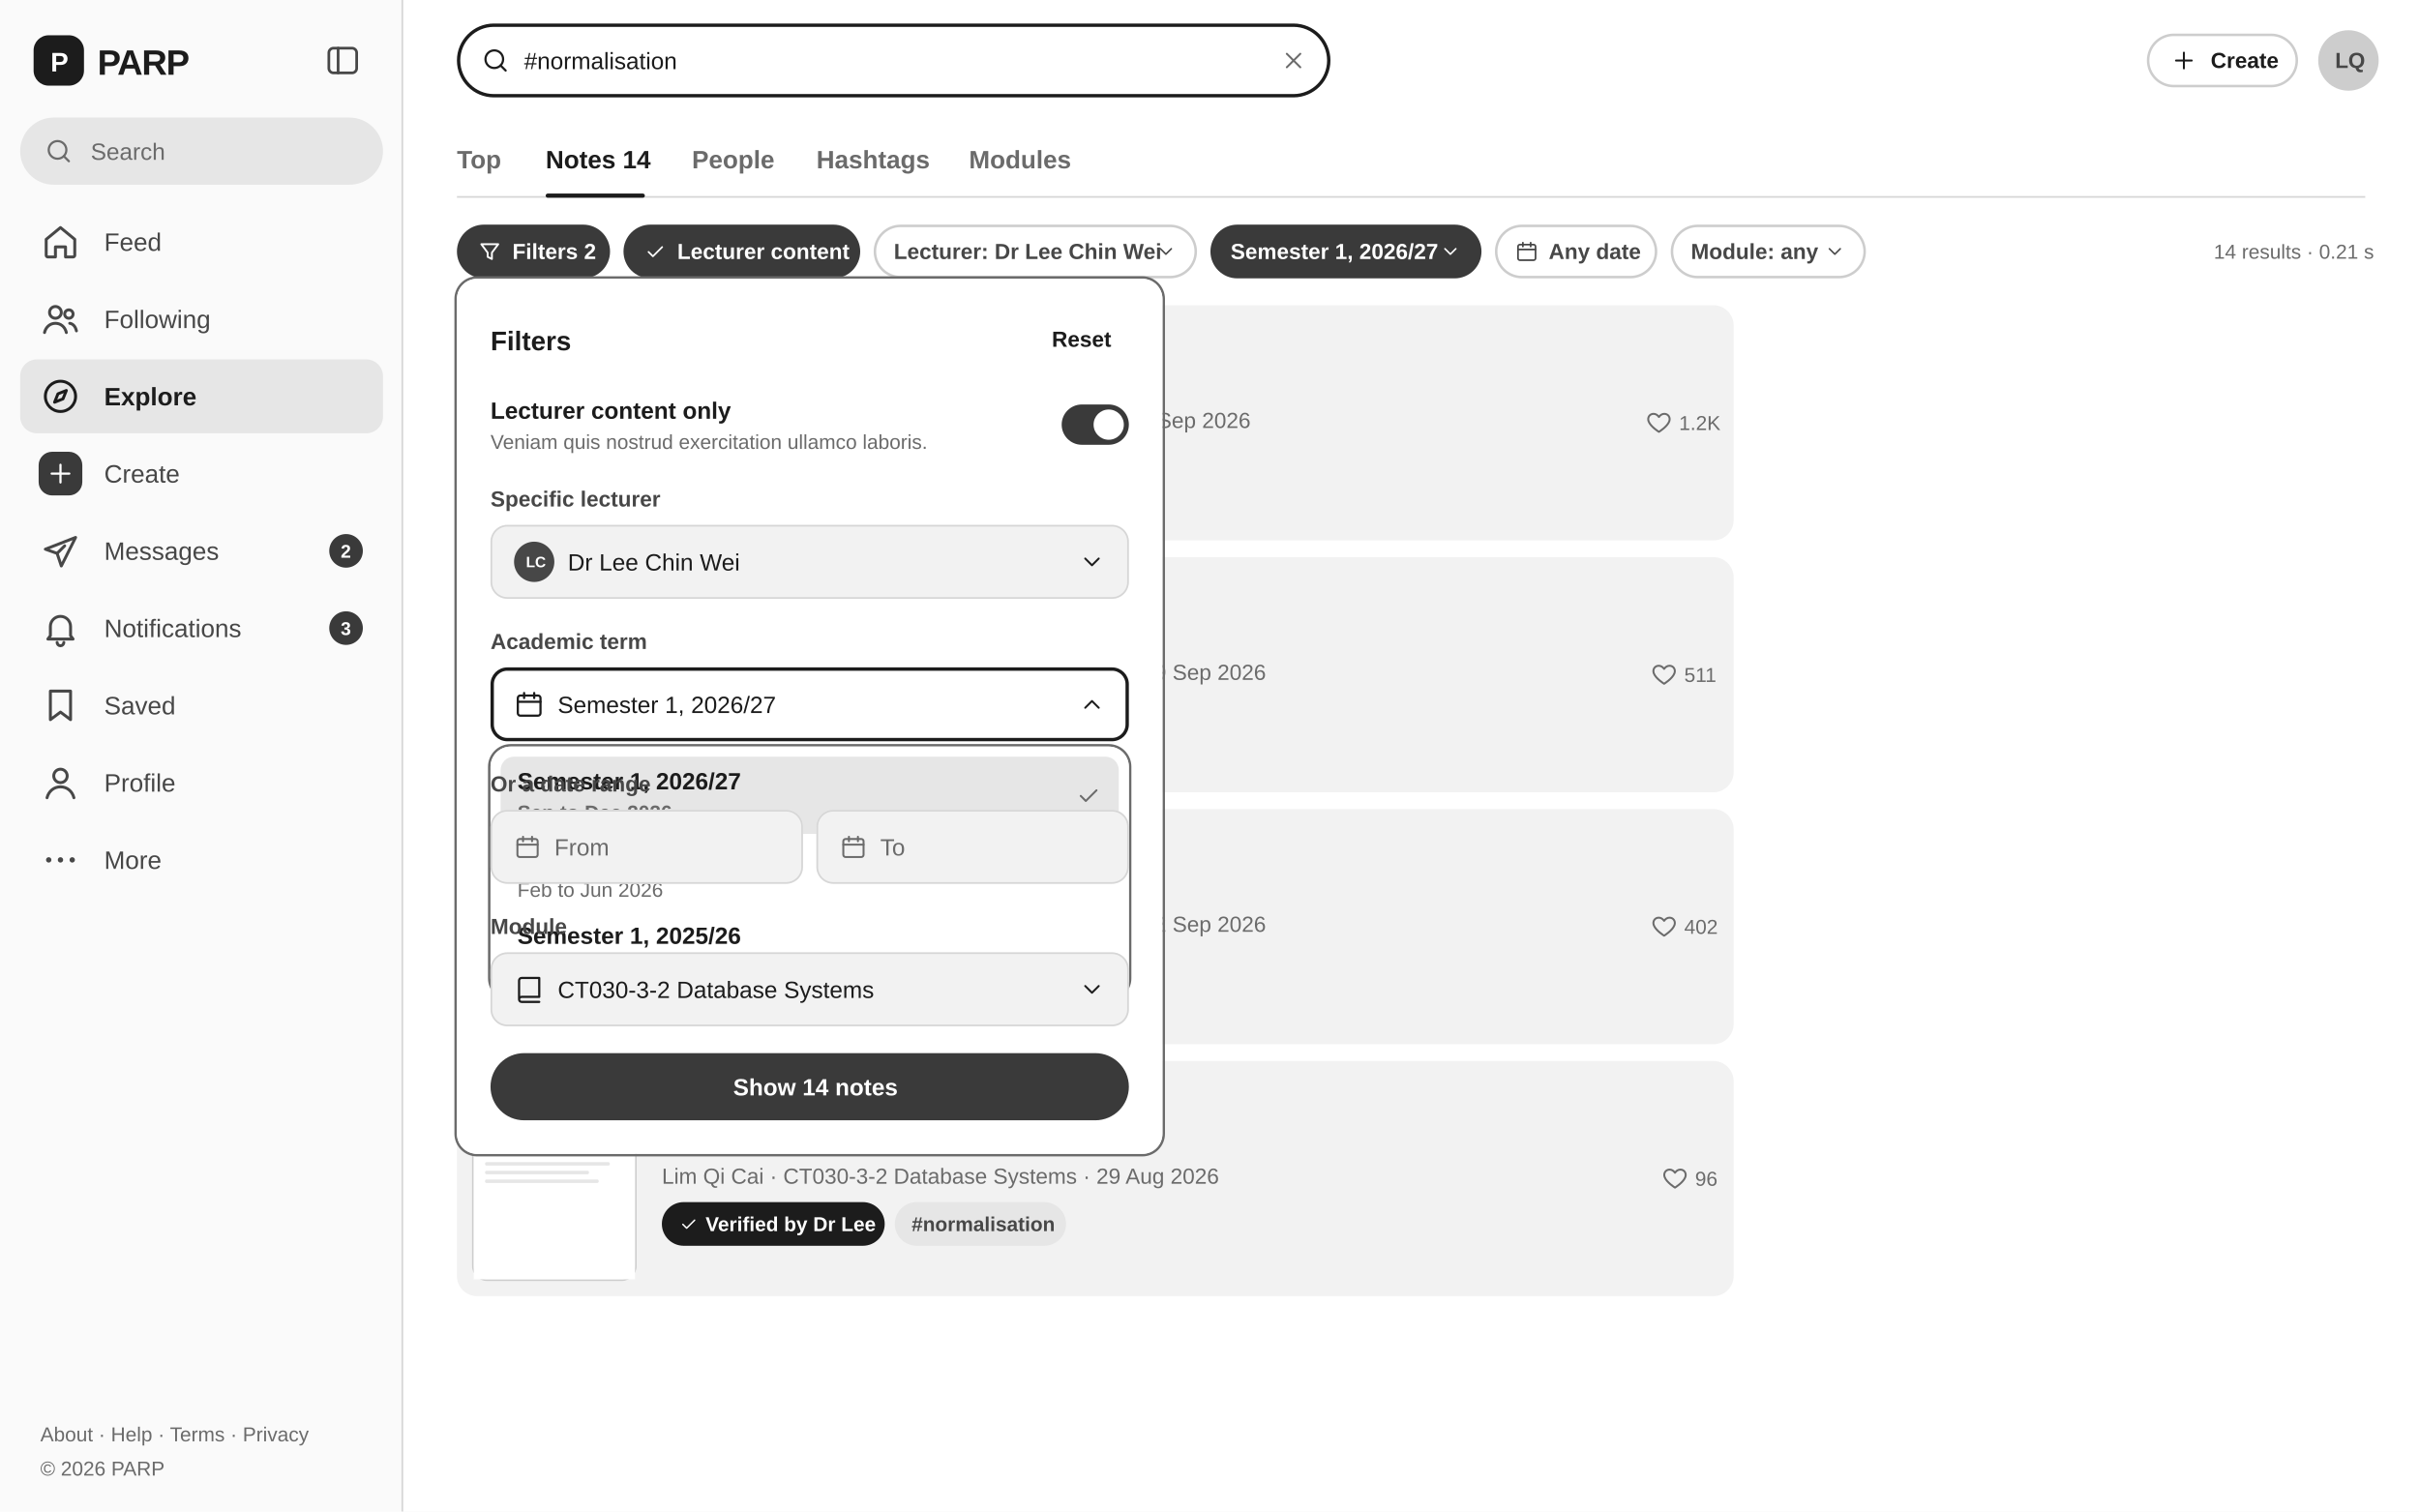
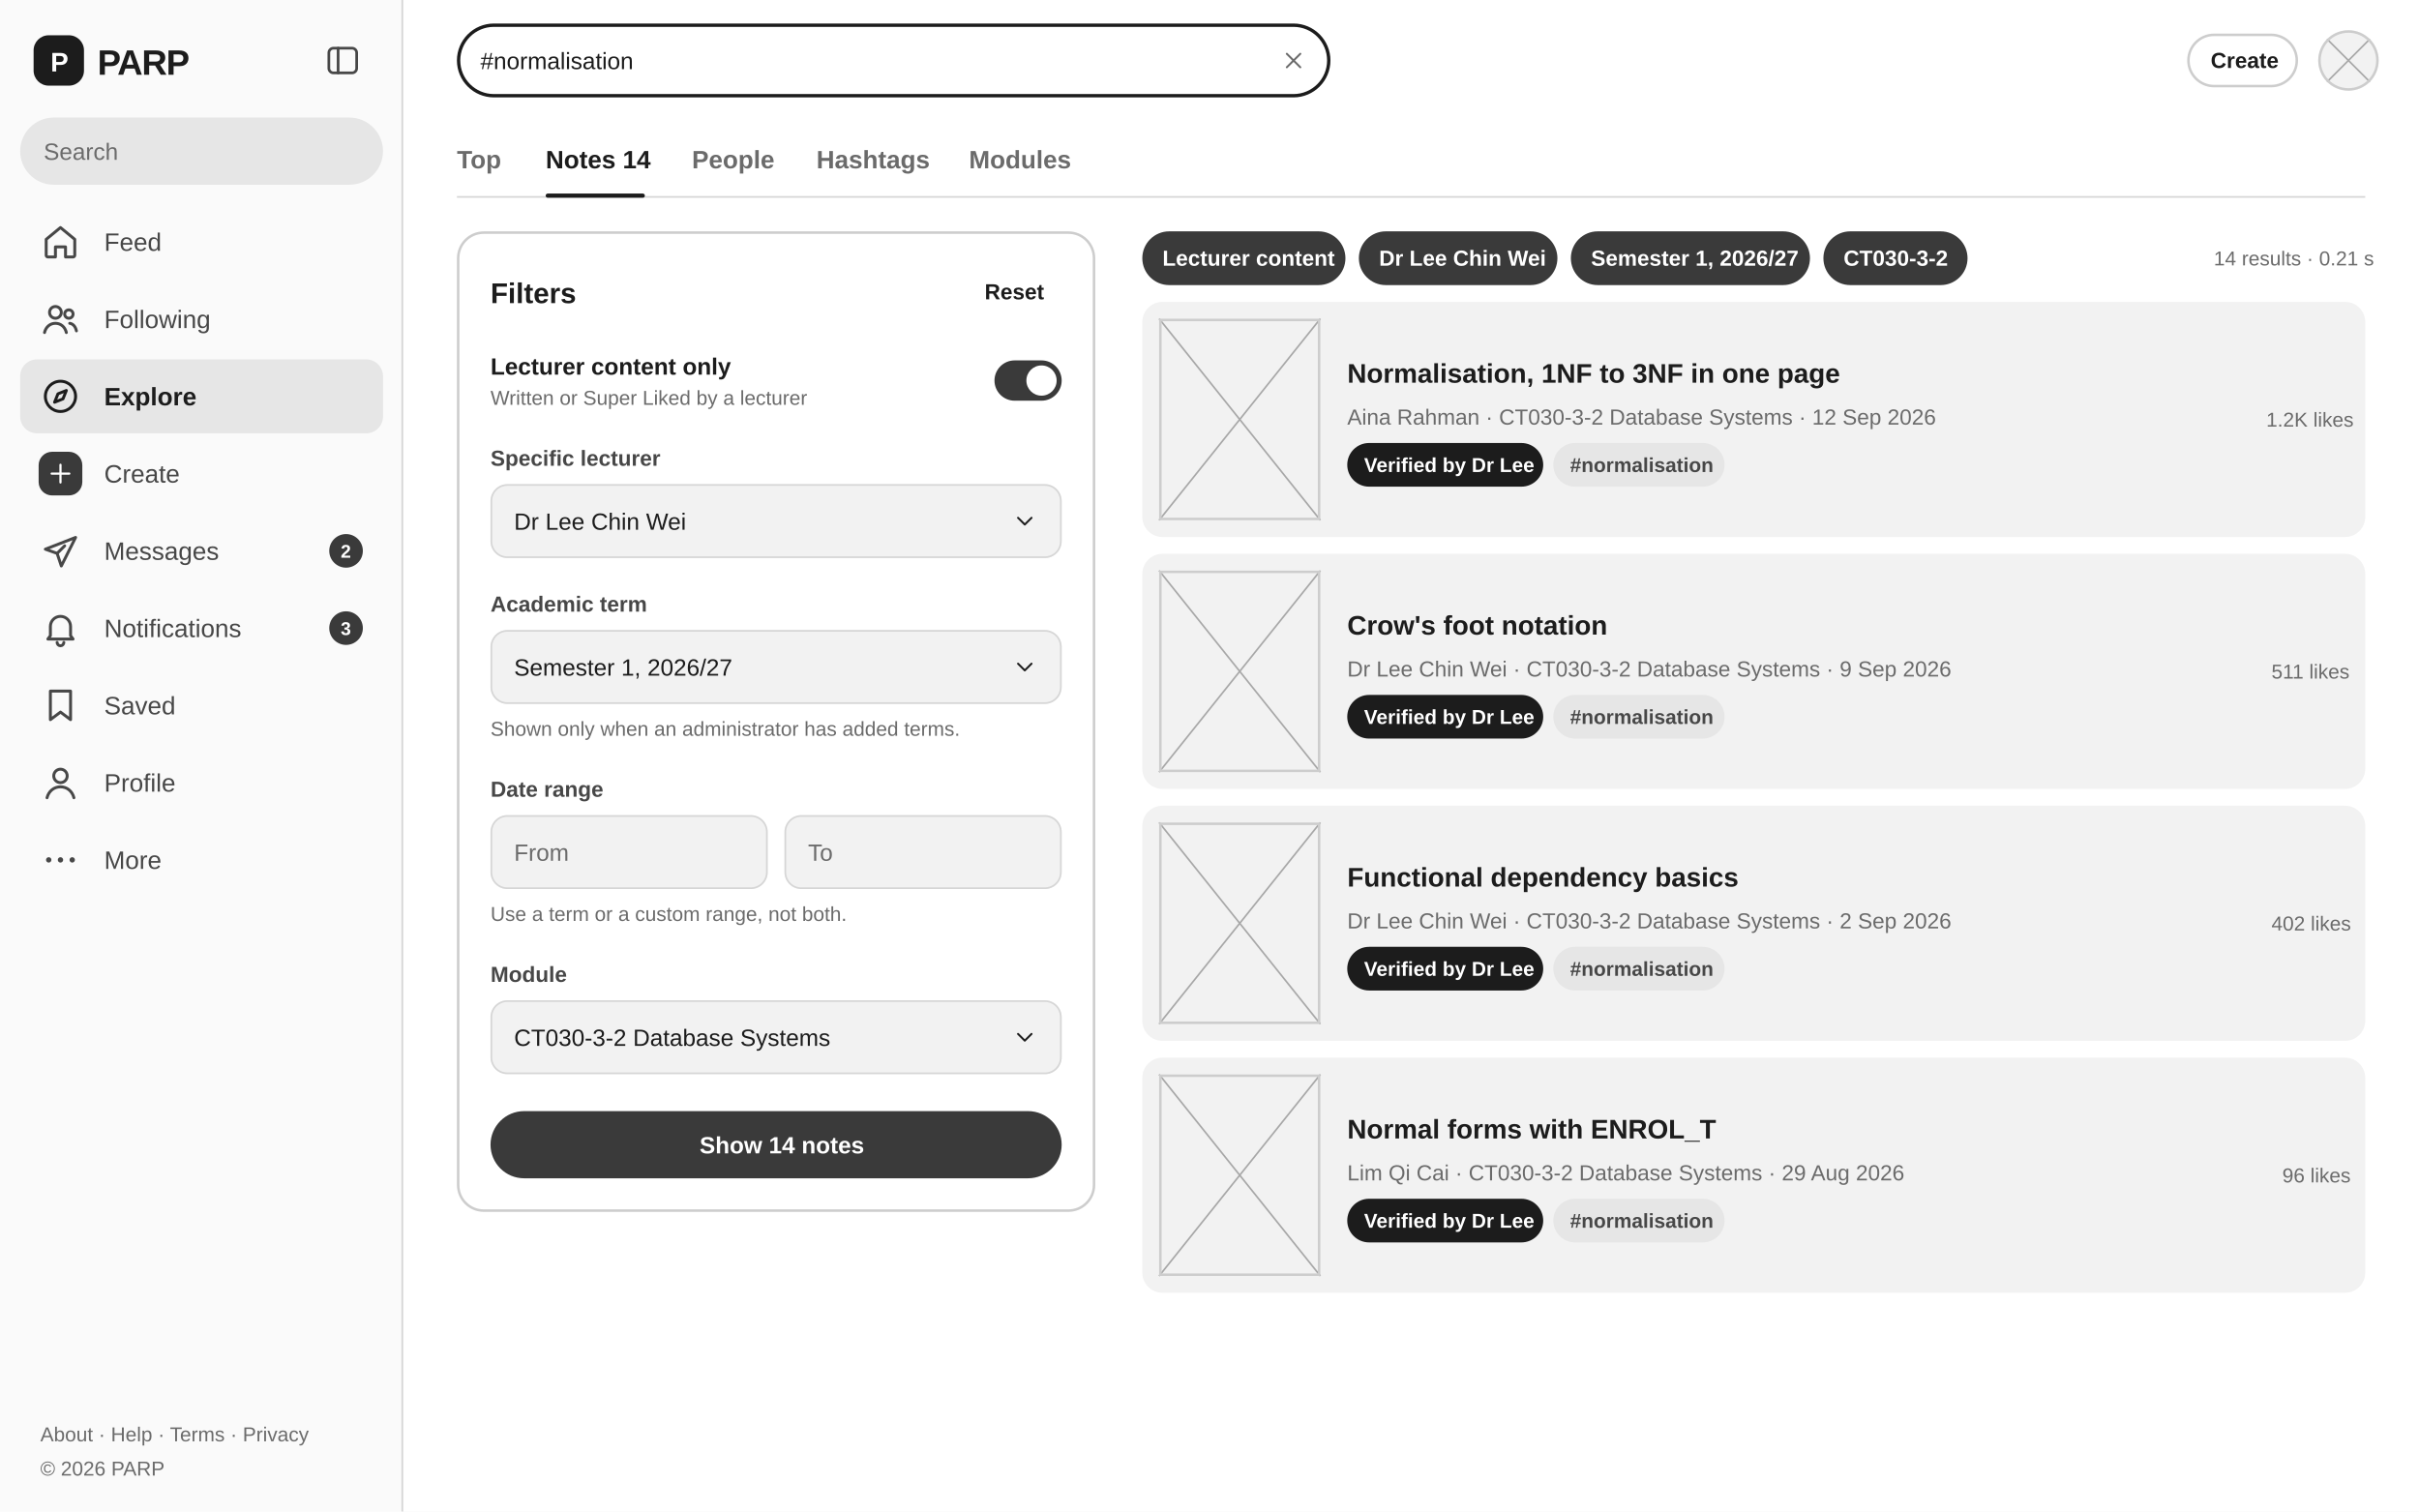
<svg xmlns="http://www.w3.org/2000/svg" width="1440" height="900" viewBox="0 0 1440 900" font-family="Segoe UI, Arial, sans-serif">
  <defs />
  <rect width="1440" height="900" fill="#ffffff" />
  <rect x="0" y="0" width="1440" height="900" fill="#ffffff" />
  <rect x="272" y="116.75" width="1136" height="1" fill="#d6d6d6" />
  <text x="272" y="100.23" font-size="15" font-weight="600" fill="#6b6b6b">Top</text>
  <text x="324.83" y="100.23" font-size="15" font-weight="600" fill="#1c1c1c">Notes 14</text>
  <rect x="324.83" y="115.25" width="59.05" height="2.5" rx="1.25" fill="#1c1c1c" />
  <text x="411.88" y="100.23" font-size="15" font-weight="600" fill="#6b6b6b">People</text>
  <text x="486" y="100.23" font-size="15" font-weight="600" fill="#6b6b6b">Hashtags</text>
  <text x="576.81" y="100.23" font-size="15" font-weight="600" fill="#6b6b6b">Modules</text>
-   <rect x="272" y="133.75" width="91.16" height="32" rx="16" fill="#3a3a3a" />
-   <g transform="translate(284 142.25) scale(0.63)" fill="none" stroke="#ffffff" stroke-width="1.75" stroke-linecap="round" stroke-linejoin="round">
-     <path d="M4 5h16l-6 8v6l-4-2v-4z" />
-   </g>
-   <text x="305" y="154.22" font-size="13" font-weight="600" fill="#ffffff">Filters 2</text>
-   <rect x="371.16" y="133.75" width="140.92" height="32" rx="16" fill="#3a3a3a" />
-   <g transform="translate(383.16 142.75) scale(0.58)" fill="none" stroke="#ffffff" stroke-width="1.75" stroke-linecap="round" stroke-linejoin="round">
-     <path d="m5 12.5 4.5 4.5L19 7.5" />
-   </g>
-   <text x="403.16" y="154.22" font-size="13" font-weight="600" fill="#ffffff">Lecturer content</text>
-   <rect x="520.08" y="133.75" width="192.48" height="32" rx="16" fill="#ffffff" />
-   <rect x="520.83" y="134.5" width="190.98" height="30.5" rx="15.25" fill="none" stroke="#cdcdcd" stroke-width="1.5" />
-   <text x="532.08" y="154.22" font-size="13" font-weight="600" fill="#474747">Lecturer: Dr Lee Chin Wei</text>
-   <g transform="translate(687.56 143.25) scale(0.54)" fill="none" stroke="#474747" stroke-width="1.75" stroke-linecap="round" stroke-linejoin="round">
+   <rect x="272" y="137.75" width="380" height="583.84" rx="16" fill="#ffffff" />
+   <rect x="272.75" y="138.5" width="378.5" height="582.34" rx="15.25" fill="none" stroke="#cdcdcd" stroke-width="1.5" />
+   <text x="292" y="180.48" font-size="17" font-weight="600" fill="#1c1c1c">Filters</text>
+   <text x="586.13" y="178.22" font-size="13" font-weight="600" fill="#1c1c1c">Reset</text>
+   <text x="292" y="223.06" font-size="14" font-weight="600" fill="#1c1c1c">Lecturer content only</text>
+   <text x="292" y="241.03" font-size="12" fill="#6b6b6b">Written or Super Liked by a lecturer</text>
+   <rect x="592" y="214.59" width="40" height="24" rx="12" fill="#3a3a3a" />
+   <rect x="611" y="217.59" width="18" height="18" rx="9" fill="#ffffff" />
+   <text x="292" y="277.33" font-size="13" font-weight="600" fill="#474747">Specific lecturer</text>
+   <rect x="292" y="288.28" width="340" height="44" rx="10" fill="#f2f2f2" />
+   <rect x="292.5" y="288.78" width="339" height="43" rx="9.5" fill="none" stroke="#d6d6d6" stroke-width="1" />
+   <text x="306" y="315.44" font-size="14" fill="#1c1c1c">Dr Lee Chin Wei</text>
+   <g transform="translate(602 302.28) scale(0.67)" fill="none" stroke="#1c1c1c" stroke-width="1.75" stroke-linecap="round" stroke-linejoin="round">
    <path d="m6 9 6 6 6-6" />
  </g>
-   <rect x="720.56" y="133.75" width="161.34" height="32" rx="16" fill="#3a3a3a" />
-   <text x="732.56" y="154.22" font-size="13" font-weight="600" fill="#ffffff">Semester 1, 2026/27</text>
-   <g transform="translate(856.91 143.25) scale(0.54)" fill="none" stroke="#ffffff" stroke-width="1.75" stroke-linecap="round" stroke-linejoin="round">
+   <text x="292" y="364.18" font-size="13" font-weight="600" fill="#474747">Academic term</text>
+   <rect x="292" y="375.13" width="340" height="44" rx="10" fill="#f2f2f2" />
+   <rect x="292.5" y="375.63" width="339" height="43" rx="9.5" fill="none" stroke="#d6d6d6" stroke-width="1" />
+   <text x="306" y="402.28" font-size="14" fill="#1c1c1c">Semester 1, 2026/27</text>
+   <g transform="translate(602 389.13) scale(0.67)" fill="none" stroke="#1c1c1c" stroke-width="1.75" stroke-linecap="round" stroke-linejoin="round">
    <path d="m6 9 6 6 6-6" />
  </g>
-   <rect x="889.91" y="133.75" width="96.66" height="32" rx="16" fill="#ffffff" />
-   <rect x="890.66" y="134.5" width="95.16" height="30.5" rx="15.25" fill="none" stroke="#cdcdcd" stroke-width="1.5" />
-   <g transform="translate(901.91 142.75) scale(0.58)" fill="none" stroke="#474747" stroke-width="1.75" stroke-linecap="round" stroke-linejoin="round">
-     <rect x="3" y="5" width="18" height="16" rx="2" />
-     <path d="M3 10h18M8 3v4M16 3v4" />
-   </g>
-   <text x="921.91" y="154.22" font-size="13" font-weight="600" fill="#474747">Any date</text>
-   <rect x="994.56" y="133.75" width="116.2" height="32" rx="16" fill="#ffffff" />
-   <rect x="995.31" y="134.5" width="114.7" height="30.5" rx="15.25" fill="none" stroke="#cdcdcd" stroke-width="1.5" />
-   <text x="1006.56" y="154.22" font-size="13" font-weight="600" fill="#474747">Module: any</text>
-   <g transform="translate(1085.77 143.25) scale(0.54)" fill="none" stroke="#474747" stroke-width="1.75" stroke-linecap="round" stroke-linejoin="round">
+   <text x="292" y="438.1" font-size="12" fill="#6b6b6b">Shown only when an administrator has added terms.</text>
+   <text x="292" y="474.41" font-size="13" font-weight="600" fill="#474747">Date range</text>
+   <rect x="292" y="485.36" width="165" height="44" rx="10" fill="#f2f2f2" />
+   <rect x="292.5" y="485.86" width="164" height="43" rx="9.5" fill="none" stroke="#d6d6d6" stroke-width="1" />
+   <text x="306" y="512.51" font-size="14" fill="#6b6b6b">From</text>
+   <rect x="467" y="485.36" width="165" height="44" rx="10" fill="#f2f2f2" />
+   <rect x="467.5" y="485.86" width="164" height="43" rx="9.5" fill="none" stroke="#d6d6d6" stroke-width="1" />
+   <text x="481" y="512.51" font-size="14" fill="#6b6b6b">To</text>
+   <text x="292" y="548.34" font-size="12" fill="#6b6b6b">Use a term or a custom range, not both.</text>
+   <text x="292" y="584.65" font-size="13" font-weight="600" fill="#474747">Module</text>
+   <rect x="292" y="595.59" width="340" height="44" rx="10" fill="#f2f2f2" />
+   <rect x="292.5" y="596.09" width="339" height="43" rx="9.5" fill="none" stroke="#d6d6d6" stroke-width="1" />
+   <text x="306" y="622.75" font-size="14" fill="#1c1c1c">CT030-3-2 Database Systems</text>
+   <g transform="translate(602 609.59) scale(0.67)" fill="none" stroke="#1c1c1c" stroke-width="1.75" stroke-linecap="round" stroke-linejoin="round">
    <path d="m6 9 6 6 6-6" />
  </g>
-   <text x="1317.81" y="154.03" font-size="12" fill="#6b6b6b">14 results · 0.21 s</text>
-   <rect x="272" y="181.75" width="760" height="140" rx="12" fill="#f2f2f2" />
-   <rect x="281.5" y="191.25" width="97" height="121" rx="8.5" fill="none" stroke="#cdcdcd" stroke-width="1" />
-   <rect x="282" y="191.75" width="96" height="120" fill="#ffffff" />
-   <text x="288.72" y="210.3" font-size="2.88" font-weight="600" fill="#6b6b6b">CT030-3-2</text>
-   <text x="288.72" y="223.31" font-size="9.6" font-weight="700" letter-spacing="-0.24" fill="#1c1c1c">Normalisation,</text>
-   <text x="288.72" y="233.67" font-size="9.6" font-weight="700" letter-spacing="-0.24" fill="#1c1c1c">1NF to 3NF in one</text>
-   <text x="288.72" y="244.03" font-size="9.6" font-weight="700" letter-spacing="-0.24" fill="#1c1c1c">page</text>
-   <rect x="288.72" y="252.3" width="74.3" height="2.11" rx="0.96" fill="#e6e6e6" />
-   <rect x="288.72" y="257.47" width="61.92" height="2.11" rx="0.96" fill="#e6e6e6" />
-   <rect x="288.72" y="262.64" width="67.69" height="2.11" rx="0.96" fill="#e6e6e6" />
-   <text x="394" y="229.87" font-size="16" font-weight="600" fill="#1c1c1c">Normalisation, 1NF to 3NF in one page</text>
-   <text x="394" y="254.82" font-size="13" fill="#6b6b6b">Aina Rahman · CT030-3-2 Database Systems · 12 Sep 2026</text>
-   <rect x="394" y="265.77" width="132.66" height="26" rx="13" fill="#1c1c1c" />
-   <g transform="translate(404 272.77) scale(0.5)" fill="none" stroke="#ffffff" stroke-width="1.75" stroke-linecap="round" stroke-linejoin="round">
-     <path d="m5 12.5 4.5 4.5L19 7.5" />
-   </g>
-   <text x="420" y="283.04" font-size="12" font-weight="600" fill="#ffffff">Verified by Dr Lee</text>
-   <rect x="532.66" y="265.77" width="101.95" height="26" rx="13" fill="#e6e6e6" />
-   <text x="542.66" y="283.04" font-size="12" font-weight="600" fill="#474747">#normalisation</text>
-   <g transform="translate(979.5 243.73) scale(0.67)" fill="none" stroke="#6b6b6b" stroke-width="1.75" stroke-linecap="round" stroke-linejoin="round">
-     <path d="M12 20s-7.5-4.6-9.2-9.4C1.6 7.2 3.8 4 7.2 4c2 0 3.6 1.1 4.8 2.8C13.2 5.1 14.8 4 16.8 4c3.4 0 5.6 3.2 4.4 6.6C19.5 15.4 12 20 12 20z" />
-   </g>
-   <text x="999.5" y="256.03" font-size="12" fill="#6b6b6b">1.2K</text>
-   <rect x="272" y="331.75" width="760" height="140" rx="12" fill="#f2f2f2" />
-   <rect x="281.5" y="341.25" width="97" height="121" rx="8.5" fill="none" stroke="#cdcdcd" stroke-width="1" />
-   <rect x="282" y="341.75" width="96" height="120" fill="#f2f2f2" />
-   <text x="288.72" y="360.3" font-size="2.88" font-weight="600" fill="#6b6b6b">CT030-3-2</text>
-   <text x="288.72" y="373.31" font-size="9.6" font-weight="700" letter-spacing="-0.24" fill="#1c1c1c">Crow's foot</text>
-   <text x="288.72" y="383.67" font-size="9.6" font-weight="700" letter-spacing="-0.24" fill="#1c1c1c">notation</text>
-   <rect x="288.72" y="410.89" width="19.22" height="21.11" rx="1.54" fill="#e6e6e6" />
-   <rect x="309.84" y="399.38" width="19.22" height="32.63" rx="1.54" fill="#474747" />
-   <rect x="330.97" y="416.64" width="19.22" height="15.36" rx="1.54" fill="#e6e6e6" />
-   <rect x="352.09" y="405.13" width="19.22" height="26.88" rx="1.54" fill="#e6e6e6" />
-   <text x="394" y="379.87" font-size="16" font-weight="600" fill="#1c1c1c">Crow's foot notation</text>
-   <text x="394" y="404.82" font-size="13" fill="#6b6b6b">Dr Lee Chin Wei · CT030-3-2 Database Systems · 9 Sep 2026</text>
-   <rect x="394" y="415.77" width="132.66" height="26" rx="13" fill="#1c1c1c" />
-   <g transform="translate(404 422.77) scale(0.5)" fill="none" stroke="#ffffff" stroke-width="1.75" stroke-linecap="round" stroke-linejoin="round">
-     <path d="m5 12.5 4.5 4.5L19 7.5" />
-   </g>
-   <text x="420" y="433.04" font-size="12" font-weight="600" fill="#ffffff">Verified by Dr Lee</text>
-   <rect x="532.66" y="415.77" width="101.95" height="26" rx="13" fill="#e6e6e6" />
-   <text x="542.66" y="433.04" font-size="12" font-weight="600" fill="#474747">#normalisation</text>
-   <g transform="translate(982.59 393.73) scale(0.67)" fill="none" stroke="#6b6b6b" stroke-width="1.75" stroke-linecap="round" stroke-linejoin="round">
-     <path d="M12 20s-7.5-4.6-9.2-9.4C1.6 7.2 3.8 4 7.2 4c2 0 3.6 1.1 4.8 2.8C13.2 5.1 14.8 4 16.8 4c3.4 0 5.6 3.2 4.4 6.6C19.5 15.4 12 20 12 20z" />
-   </g>
-   <text x="1002.59" y="406.03" font-size="12" fill="#6b6b6b">511</text>
-   <rect x="272" y="481.75" width="760" height="140" rx="12" fill="#f2f2f2" />
-   <rect x="281.5" y="491.25" width="97" height="121" rx="8.5" fill="none" stroke="#cdcdcd" stroke-width="1" />
-   <rect x="282" y="491.75" width="96" height="120" fill="#f2f2f2" />
-   <rect x="288.72" y="498.47" width="82.56" height="61.17" rx="2.88" fill="#f2f2f2" />
-   <path d="M288.72 498.47L371.28 559.64M371.28 498.47L288.72 559.64" fill="none" stroke="#a8a8a8" stroke-width="1" />
-   <rect x="289.47" y="499.22" width="81.06" height="59.67" rx="2.13" fill="none" stroke="#cdcdcd" stroke-width="1.5" />
-   <text x="288.72" y="565.9" font-size="2.88" font-weight="600" fill="#6b6b6b">CT030-3-2</text>
-   <text x="288.72" y="578.91" font-size="9.6" font-weight="700" letter-spacing="-0.24" fill="#1c1c1c">Functional</text>
-   <text x="288.72" y="589.27" font-size="9.6" font-weight="700" letter-spacing="-0.24" fill="#1c1c1c">dependency basics</text>
-   <text x="394" y="529.87" font-size="16" font-weight="600" fill="#1c1c1c">Functional dependency basics</text>
-   <text x="394" y="554.82" font-size="13" fill="#6b6b6b">Dr Lee Chin Wei · CT030-3-2 Database Systems · 2 Sep 2026</text>
-   <rect x="394" y="565.77" width="132.66" height="26" rx="13" fill="#1c1c1c" />
-   <g transform="translate(404 572.77) scale(0.5)" fill="none" stroke="#ffffff" stroke-width="1.75" stroke-linecap="round" stroke-linejoin="round">
-     <path d="m5 12.5 4.5 4.5L19 7.5" />
-   </g>
-   <text x="420" y="583.04" font-size="12" font-weight="600" fill="#ffffff">Verified by Dr Lee</text>
-   <rect x="532.66" y="565.77" width="101.95" height="26" rx="13" fill="#e6e6e6" />
-   <text x="542.66" y="583.04" font-size="12" font-weight="600" fill="#474747">#normalisation</text>
-   <g transform="translate(982.59 543.73) scale(0.67)" fill="none" stroke="#6b6b6b" stroke-width="1.75" stroke-linecap="round" stroke-linejoin="round">
-     <path d="M12 20s-7.5-4.6-9.2-9.4C1.6 7.2 3.8 4 7.2 4c2 0 3.6 1.1 4.8 2.8C13.2 5.1 14.8 4 16.8 4c3.4 0 5.6 3.2 4.4 6.6C19.5 15.4 12 20 12 20z" />
-   </g>
-   <text x="1002.59" y="556.03" font-size="12" fill="#6b6b6b">402</text>
-   <rect x="272" y="631.75" width="760" height="140" rx="12" fill="#f2f2f2" />
-   <rect x="281.5" y="641.25" width="97" height="121" rx="8.5" fill="none" stroke="#cdcdcd" stroke-width="1" />
-   <rect x="282" y="641.75" width="96" height="120" fill="#ffffff" />
-   <text x="288.72" y="660.3" font-size="2.88" font-weight="600" fill="#6b6b6b">CT030-3-2</text>
-   <text x="288.72" y="673.31" font-size="9.6" font-weight="700" letter-spacing="-0.24" fill="#1c1c1c">Normal forms with</text>
-   <text x="288.72" y="683.67" font-size="9.6" font-weight="700" letter-spacing="-0.24" fill="#1c1c1c">ENROL_T</text>
-   <rect x="288.72" y="691.94" width="74.3" height="2.11" rx="0.96" fill="#e6e6e6" />
-   <rect x="288.72" y="697.11" width="61.92" height="2.11" rx="0.96" fill="#e6e6e6" />
-   <rect x="288.72" y="702.28" width="67.69" height="2.11" rx="0.96" fill="#e6e6e6" />
-   <text x="394" y="679.87" font-size="16" font-weight="600" fill="#1c1c1c">Normal forms with ENROL_T</text>
-   <text x="394" y="704.82" font-size="13" fill="#6b6b6b">Lim Qi Cai · CT030-3-2 Database Systems · 29 Aug 2026</text>
-   <rect x="394" y="715.77" width="132.66" height="26" rx="13" fill="#1c1c1c" />
-   <g transform="translate(404 722.77) scale(0.5)" fill="none" stroke="#ffffff" stroke-width="1.75" stroke-linecap="round" stroke-linejoin="round">
-     <path d="m5 12.5 4.5 4.5L19 7.5" />
-   </g>
-   <text x="420" y="733.04" font-size="12" font-weight="600" fill="#ffffff">Verified by Dr Lee</text>
-   <rect x="532.66" y="715.77" width="101.95" height="26" rx="13" fill="#e6e6e6" />
-   <text x="542.66" y="733.04" font-size="12" font-weight="600" fill="#474747">#normalisation</text>
-   <g transform="translate(989.06 693.73) scale(0.67)" fill="none" stroke="#6b6b6b" stroke-width="1.75" stroke-linecap="round" stroke-linejoin="round">
-     <path d="M12 20s-7.5-4.6-9.2-9.4C1.6 7.2 3.8 4 7.2 4c2 0 3.6 1.1 4.8 2.8C13.2 5.1 14.8 4 16.8 4c3.4 0 5.6 3.2 4.4 6.6C19.5 15.4 12 20 12 20z" />
-   </g>
-   <text x="1009.06" y="706.03" font-size="12" fill="#6b6b6b">96</text>
+   <rect x="292" y="661.59" width="340" height="40" rx="20" fill="#3a3a3a" />
+   <text x="416.44" y="686.75" font-size="14" font-weight="600" fill="#ffffff">Show 14 notes</text>
+   <rect x="680" y="137.75" width="120.92" height="32" rx="16" fill="#3a3a3a" />
+   <text x="692" y="158.22" font-size="13" font-weight="600" fill="#ffffff">Lecturer content</text>
+   <rect x="808.92" y="137.75" width="118.19" height="32" rx="16" fill="#3a3a3a" />
+   <text x="820.92" y="158.22" font-size="13" font-weight="600" fill="#ffffff">Dr Lee Chin Wei</text>
+   <rect x="935.11" y="137.75" width="142.34" height="32" rx="16" fill="#3a3a3a" />
+   <text x="947.11" y="158.22" font-size="13" font-weight="600" fill="#ffffff">Semester 1, 2026/27</text>
+   <rect x="1085.45" y="137.75" width="85.8" height="32" rx="16" fill="#3a3a3a" />
+   <text x="1097.45" y="158.22" font-size="13" font-weight="600" fill="#ffffff">CT030-3-2</text>
+   <text x="1317.81" y="158.03" font-size="12" fill="#6b6b6b">14 results · 0.21 s</text>
+   <rect x="680" y="179.75" width="728" height="140" rx="12" fill="#f2f2f2" />
+   <rect x="690" y="189.75" width="96" height="120" fill="#ffffff" />
+   <rect x="690" y="189.75" width="96" height="120" fill="#f2f2f2" />
+   <path d="M690 189.75L786 309.75M786 189.75L690 309.75" fill="none" stroke="#a8a8a8" stroke-width="1" />
+   <rect x="690.75" y="190.5" width="94.5" height="118.5" fill="none" stroke="#cdcdcd" stroke-width="1.5" />
+   <text x="802" y="227.87" font-size="16" font-weight="600" fill="#1c1c1c">Normalisation, 1NF to 3NF in one page</text>
+   <text x="802" y="252.82" font-size="13" fill="#6b6b6b">Aina Rahman · CT030-3-2 Database Systems · 12 Sep 2026</text>
+   <rect x="802" y="263.77" width="116.66" height="26" rx="13" fill="#1c1c1c" />
+   <text x="812" y="281.04" font-size="12" font-weight="600" fill="#ffffff">Verified by Dr Lee</text>
+   <rect x="924.66" y="263.77" width="101.95" height="26" rx="13" fill="#e6e6e6" />
+   <text x="934.66" y="281.04" font-size="12" font-weight="600" fill="#474747">#normalisation</text>
+   <text x="1349.06" y="254.03" font-size="12" fill="#6b6b6b">1.2K likes</text>
+   <rect x="680" y="329.75" width="728" height="140" rx="12" fill="#f2f2f2" />
+   <rect x="690" y="339.75" width="96" height="120" fill="#ffffff" />
+   <rect x="690" y="339.75" width="96" height="120" fill="#f2f2f2" />
+   <path d="M690 339.75L786 459.75M786 339.75L690 459.75" fill="none" stroke="#a8a8a8" stroke-width="1" />
+   <rect x="690.75" y="340.5" width="94.5" height="118.5" fill="none" stroke="#cdcdcd" stroke-width="1.5" />
+   <text x="802" y="377.87" font-size="16" font-weight="600" fill="#1c1c1c">Crow's foot notation</text>
+   <text x="802" y="402.82" font-size="13" fill="#6b6b6b">Dr Lee Chin Wei · CT030-3-2 Database Systems · 9 Sep 2026</text>
+   <rect x="802" y="413.77" width="116.66" height="26" rx="13" fill="#1c1c1c" />
+   <text x="812" y="431.04" font-size="12" font-weight="600" fill="#ffffff">Verified by Dr Lee</text>
+   <rect x="924.66" y="413.77" width="101.95" height="26" rx="13" fill="#e6e6e6" />
+   <text x="934.66" y="431.04" font-size="12" font-weight="600" fill="#474747">#normalisation</text>
+   <text x="1352.16" y="404.03" font-size="12" fill="#6b6b6b">511 likes</text>
+   <rect x="680" y="479.75" width="728" height="140" rx="12" fill="#f2f2f2" />
+   <rect x="690" y="489.75" width="96" height="120" fill="#ffffff" />
+   <rect x="690" y="489.75" width="96" height="120" fill="#f2f2f2" />
+   <path d="M690 489.75L786 609.75M786 489.75L690 609.75" fill="none" stroke="#a8a8a8" stroke-width="1" />
+   <rect x="690.75" y="490.5" width="94.5" height="118.5" fill="none" stroke="#cdcdcd" stroke-width="1.5" />
+   <text x="802" y="527.87" font-size="16" font-weight="600" fill="#1c1c1c">Functional dependency basics</text>
+   <text x="802" y="552.82" font-size="13" fill="#6b6b6b">Dr Lee Chin Wei · CT030-3-2 Database Systems · 2 Sep 2026</text>
+   <rect x="802" y="563.77" width="116.66" height="26" rx="13" fill="#1c1c1c" />
+   <text x="812" y="581.04" font-size="12" font-weight="600" fill="#ffffff">Verified by Dr Lee</text>
+   <rect x="924.66" y="563.77" width="101.95" height="26" rx="13" fill="#e6e6e6" />
+   <text x="934.66" y="581.04" font-size="12" font-weight="600" fill="#474747">#normalisation</text>
+   <text x="1352.16" y="554.03" font-size="12" fill="#6b6b6b">402 likes</text>
+   <rect x="680" y="629.75" width="728" height="140" rx="12" fill="#f2f2f2" />
+   <rect x="690" y="639.75" width="96" height="120" fill="#ffffff" />
+   <rect x="690" y="639.75" width="96" height="120" fill="#f2f2f2" />
+   <path d="M690 639.75L786 759.75M786 639.75L690 759.75" fill="none" stroke="#a8a8a8" stroke-width="1" />
+   <rect x="690.75" y="640.5" width="94.5" height="118.5" fill="none" stroke="#cdcdcd" stroke-width="1.5" />
+   <text x="802" y="677.87" font-size="16" font-weight="600" fill="#1c1c1c">Normal forms with ENROL_T</text>
+   <text x="802" y="702.82" font-size="13" fill="#6b6b6b">Lim Qi Cai · CT030-3-2 Database Systems · 29 Aug 2026</text>
+   <rect x="802" y="713.77" width="116.66" height="26" rx="13" fill="#1c1c1c" />
+   <text x="812" y="731.04" font-size="12" font-weight="600" fill="#ffffff">Verified by Dr Lee</text>
+   <rect x="924.66" y="713.77" width="101.95" height="26" rx="13" fill="#e6e6e6" />
+   <text x="934.66" y="731.04" font-size="12" font-weight="600" fill="#474747">#normalisation</text>
+   <text x="1358.63" y="704.03" font-size="12" fill="#6b6b6b">96 likes</text>
  <g id="top-1">
    <rect x="272" y="14" width="520" height="44" rx="22" fill="#ffffff" />
    <rect x="273" y="15" width="518" height="42" rx="21" fill="none" stroke="#1c1c1c" stroke-width="2" />
-     <g transform="translate(286 27) scale(0.75)" fill="none" stroke="#1c1c1c" stroke-width="1.75" stroke-linecap="round" stroke-linejoin="round">
-       <circle cx="11" cy="11" r="7" />
-       <path d="m20 20-4-4" />
-     </g>
-     <text x="312" y="41.15" font-size="14" fill="#1c1c1c">#normalisation</text>
+     <text x="286" y="41.15" font-size="14" fill="#1c1c1c">#normalisation</text>
    <g transform="translate(762 28) scale(0.67)" fill="none" stroke="#6b6b6b" stroke-width="1.75" stroke-linecap="round" stroke-linejoin="round">
      <path d="M6 6l12 12M18 6 6 18" />
    </g>
-     <rect x="1278" y="20" width="90" height="32" rx="16" fill="#ffffff" />
-     <rect x="1278.75" y="20.75" width="88.5" height="30.5" rx="15.25" fill="none" stroke="#cdcdcd" stroke-width="1.5" />
-     <g transform="translate(1292 28) scale(0.67)" fill="none" stroke="#1c1c1c" stroke-width="1.75" stroke-linecap="round" stroke-linejoin="round">
-       <path d="M12 5v14M5 12h14" />
-     </g>
+     <rect x="1302" y="20" width="66" height="32" rx="16" fill="#ffffff" />
+     <rect x="1302.75" y="20.75" width="64.5" height="30.5" rx="15.25" fill="none" stroke="#cdcdcd" stroke-width="1.5" />
    <text x="1316" y="40.47" font-size="13" font-weight="600" fill="#1c1c1c">Create</text>
-     <rect x="1380" y="18" width="36" height="36" rx="18" fill="#cdcdcd" />
-     <text x="1390.03" y="40.47" font-size="13" font-weight="700" letter-spacing="-0.13" fill="#474747">LQ</text>
+     <rect x="1380" y="18" width="36" height="36" rx="18" fill="#f2f2f2" />
+     <path d="M1385.27 23.27L1410.73 48.73M1410.73 23.27L1385.27 48.73" fill="none" stroke="#a8a8a8" stroke-width="1" />
+     <rect x="1380.75" y="18.75" width="34.5" height="34.5" rx="17.25" fill="none" stroke="#cdcdcd" stroke-width="1.5" />
  </g>
-   <g id="pop-2">
-     <rect x="271.25" y="165.25" width="421.5" height="522.56" rx="12.75" fill="none" stroke="#6b6b6b" stroke-width="1.5" />
-     <rect x="272" y="166" width="420" height="521.06" rx="12" fill="#ffffff" />
-     <text x="292" y="208.55" font-size="16" font-weight="600" fill="#1c1c1c">Filters</text>
-     <text x="626.13" y="206.47" font-size="13" font-weight="600" fill="#1c1c1c">Reset</text>
-     <text x="292" y="249.31" font-size="14" font-weight="600" fill="#1c1c1c">Lecturer content only</text>
-     <text x="292" y="267.28" font-size="12" fill="#6b6b6b">Veniam quis nostrud exercitation ullamco laboris.</text>
-     <rect x="632" y="240.84" width="40" height="24" rx="12" fill="#3a3a3a" />
-     <rect x="651" y="243.84" width="18" height="18" rx="9" fill="#ffffff" />
-     <text x="292" y="301.58" font-size="13" font-weight="600" fill="#474747">Specific lecturer</text>
-     <rect x="292" y="312.53" width="380" height="44" rx="10" fill="#f2f2f2" />
-     <rect x="292.5" y="313.03" width="379" height="43" rx="9.5" fill="none" stroke="#d6d6d6" stroke-width="1" />
-     <rect x="306" y="322.53" width="24" height="24" rx="12" fill="#474747" />
-     <text x="313.08" y="337.74" font-size="9" font-weight="700" letter-spacing="-0.09" fill="#ffffff">LC</text>
-     <text x="338" y="339.69" font-size="14" fill="#1c1c1c">Dr Lee Chin Wei</text>
-     <g transform="translate(642 326.53) scale(0.67)" fill="none" stroke="#1c1c1c" stroke-width="1.75" stroke-linecap="round" stroke-linejoin="round">
-       <path d="m6 9 6 6 6-6" />
-     </g>
-     <text x="292" y="386.43" font-size="13" font-weight="600" fill="#474747">Academic term</text>
-     <rect x="292" y="397.38" width="380" height="44" rx="10" fill="#ffffff" />
-     <rect x="293" y="398.38" width="378" height="42" rx="9" fill="none" stroke="#1c1c1c" stroke-width="2" />
-     <g transform="translate(306 410.38) scale(0.75)" fill="none" stroke="#1c1c1c" stroke-width="1.75" stroke-linecap="round" stroke-linejoin="round">
-       <rect x="3" y="5" width="18" height="16" rx="2" />
-       <path d="M3 10h18M8 3v4M16 3v4" />
-     </g>
-     <text x="332" y="424.53" font-size="14" fill="#1c1c1c">Semester 1, 2026/27</text>
-     <g transform="translate(642 411.38) scale(0.67)" fill="none" stroke="#1c1c1c" stroke-width="1.75" stroke-linecap="round" stroke-linejoin="round">
-       <path d="m6 15 6-6 6 6" />
-     </g>
-     <g id="pop-3">
-       <rect x="291.25" y="443.78" width="381.5" height="151.5" rx="12.75" fill="none" stroke="#6b6b6b" stroke-width="1.5" />
-       <rect x="292" y="444.53" width="380" height="150" rx="12" fill="#ffffff" />
-       <rect x="298" y="450.53" width="368" height="46" rx="8" fill="#e6e6e6" />
-       <text x="308" y="470" font-size="14" font-weight="600" fill="#1c1c1c">Semester 1, 2026/27</text>
-       <text x="308" y="487.96" font-size="12" font-weight="600" fill="#6b6b6b">Sep to Dec 2026</text>
-       <g transform="translate(640 465.53) scale(0.67)" fill="none" stroke="#6b6b6b" stroke-width="1.75" stroke-linecap="round" stroke-linejoin="round">
-         <path d="m5 12.5 4.5 4.5L19 7.5" />
-       </g>
-       <text x="308" y="516" font-size="14" font-weight="600" fill="#1c1c1c">Semester 2, 2025/26</text>
-       <text x="308" y="533.96" font-size="12" fill="#6b6b6b">Feb to Jun 2026</text>
-       <text x="308" y="562" font-size="14" font-weight="600" fill="#1c1c1c">Semester 1, 2025/26</text>
-       <text x="308" y="579.96" font-size="12" fill="#6b6b6b">Sep to Dec 2025</text>
-     </g>
-     <text x="292" y="471.27" font-size="13" font-weight="600" fill="#474747">Or a date range</text>
-     <rect x="292" y="482.22" width="186" height="44" rx="10" fill="#f2f2f2" />
-     <rect x="292.5" y="482.72" width="185" height="43" rx="9.5" fill="none" stroke="#d6d6d6" stroke-width="1" />
-     <g transform="translate(306 496.22) scale(0.67)" fill="none" stroke="#6b6b6b" stroke-width="1.75" stroke-linecap="round" stroke-linejoin="round">
-       <rect x="3" y="5" width="18" height="16" rx="2" />
-       <path d="M3 10h18M8 3v4M16 3v4" />
-     </g>
-     <text x="330" y="509.37" font-size="14" fill="#6b6b6b">From</text>
-     <rect x="486" y="482.22" width="186" height="44" rx="10" fill="#f2f2f2" />
-     <rect x="486.5" y="482.72" width="185" height="43" rx="9.5" fill="none" stroke="#d6d6d6" stroke-width="1" />
-     <g transform="translate(500 496.22) scale(0.67)" fill="none" stroke="#6b6b6b" stroke-width="1.75" stroke-linecap="round" stroke-linejoin="round">
-       <rect x="3" y="5" width="18" height="16" rx="2" />
-       <path d="M3 10h18M8 3v4M16 3v4" />
-     </g>
-     <text x="524" y="509.37" font-size="14" fill="#6b6b6b">To</text>
-     <text x="292" y="556.11" font-size="13" font-weight="600" fill="#474747">Module</text>
-     <rect x="292" y="567.06" width="380" height="44" rx="10" fill="#f2f2f2" />
-     <rect x="292.5" y="567.56" width="379" height="43" rx="9.5" fill="none" stroke="#d6d6d6" stroke-width="1" />
-     <g transform="translate(306 580.06) scale(0.75)" fill="none" stroke="#1c1c1c" stroke-width="1.75" stroke-linecap="round" stroke-linejoin="round">
-       <path d="M4 19.5V5a2 2 0 0 1 2-2h14v15H6a2 2 0 0 0-2 2 2 2 0 0 0 2 2h14" />
-     </g>
-     <text x="332" y="594.22" font-size="14" fill="#1c1c1c">CT030-3-2 Database Systems</text>
-     <g transform="translate(642 581.06) scale(0.67)" fill="none" stroke="#1c1c1c" stroke-width="1.75" stroke-linecap="round" stroke-linejoin="round">
-       <path d="m6 9 6 6 6-6" />
-     </g>
-     <rect x="292" y="627.06" width="380" height="40" rx="20" fill="#3a3a3a" />
-     <text x="436.44" y="652.22" font-size="14" font-weight="600" fill="#ffffff">Show 14 notes</text>
-   </g>
-   <g id="nav-4">
+   <g id="nav-2">
    <rect x="0" y="0" width="240" height="900" fill="#fafafa" />
    <rect x="239" y="0" width="1" height="900" fill="#d6d6d6" />
    <rect x="20" y="21" width="30" height="30" rx="9" fill="#1c1c1c" />
    <text x="30.08" y="42.55" font-size="16" font-weight="700" fill="#ffffff">P</text>
    <text x="58" y="44.5" font-size="21" font-weight="700" letter-spacing="-0.63" fill="#1c1c1c">PARP</text>
    <g transform="translate(193 25) scale(0.92)" fill="none" stroke="#474747" stroke-width="1.75" stroke-linecap="round" stroke-linejoin="round">
      <rect x="3" y="4" width="18" height="16" rx="3" />
      <path d="M9 4v16" />
    </g>
    <rect x="12" y="70" width="216" height="40" rx="20" fill="#e6e6e6" />
-     <g transform="translate(26 81) scale(0.75)" fill="none" stroke="#6b6b6b" stroke-width="1.75" stroke-linecap="round" stroke-linejoin="round">
-       <circle cx="11" cy="11" r="7" />
-       <path d="m20 20-4-4" />
-     </g>
-     <text x="54" y="95.15" font-size="14" fill="#6b6b6b">Search</text>
+     <text x="26" y="95.15" font-size="14" fill="#6b6b6b">Search</text>
    <g transform="translate(24 132) scale(1)" fill="none" stroke="#474747" stroke-width="1.75" stroke-linecap="round" stroke-linejoin="round">
      <path d="M3.5 10.5 12 3.5l8.5 7V20a1 1 0 0 1-1 1H15v-6H9v6H4.5a1 1 0 0 1-1-1z" />
    </g>
    <text x="62" y="149.35" font-size="15" fill="#474747">Feed</text>
    <g transform="translate(24 178) scale(1)" fill="none" stroke="#474747" stroke-width="1.75" stroke-linecap="round" stroke-linejoin="round">
      <circle cx="9" cy="8" r="3.5" />
      <path d="M2.5 20c.8-3.4 3.4-5.5 6.5-5.5s5.7 2.1 6.5 5.5" />
      <circle cx="17" cy="9" r="2.5" />
      <path d="M17.5 14.5c2 .3 3.4 1.9 4 4.5" />
    </g>
    <text x="62" y="195.35" font-size="15" fill="#474747">Following</text>
    <rect x="12" y="214" width="216" height="44" rx="10" fill="#e6e6e6" />
    <g transform="translate(24 224) scale(1)" fill="none" stroke="#1c1c1c" stroke-width="1.75" stroke-linecap="round" stroke-linejoin="round">
      <circle cx="12" cy="12" r="9" />
      <path d="m15.5 8.5-2 5-5 2 2-5z" />
    </g>
    <text x="62" y="241.35" font-size="15" font-weight="700" fill="#1c1c1c">Explore</text>
    <rect x="23" y="269" width="26" height="26" rx="8" fill="#3a3a3a" />
    <g transform="translate(27 273) scale(0.75)" fill="none" stroke="#ffffff" stroke-width="1.75" stroke-linecap="round" stroke-linejoin="round">
      <path d="M12 5v14M5 12h14" />
    </g>
    <text x="62" y="287.35" font-size="15" fill="#474747">Create</text>
    <g transform="translate(24 316) scale(1)" fill="none" stroke="#474747" stroke-width="1.75" stroke-linecap="round" stroke-linejoin="round">
      <path d="M21 4 3 11l7 2.5L12.5 21z" />
      <path d="m10 13.5 4.5-4.5" />
    </g>
    <text x="62" y="333.35" font-size="15" fill="#474747">Messages</text>
    <rect x="196" y="318" width="20" height="20" rx="10" fill="#3a3a3a" />
    <text x="202.83" y="332.1" font-size="11" font-weight="700" fill="#ffffff">2</text>
    <g transform="translate(24 362) scale(1)" fill="none" stroke="#474747" stroke-width="1.75" stroke-linecap="round" stroke-linejoin="round">
      <path d="M6 16.5V11a6 6 0 0 1 12 0v5.5l1.5 2h-15z" />
      <path d="M10 20.5a2 2 0 0 0 4 0" />
    </g>
    <text x="62" y="379.35" font-size="15" fill="#474747">Notifications</text>
    <rect x="196" y="364" width="20" height="20" rx="10" fill="#3a3a3a" />
    <text x="202.83" y="378.1" font-size="11" font-weight="700" fill="#ffffff">3</text>
    <g transform="translate(24 408) scale(1)" fill="none" stroke="#474747" stroke-width="1.75" stroke-linecap="round" stroke-linejoin="round">
      <path d="M6 3.5h12v17l-6-4.5-6 4.5z" />
    </g>
    <text x="62" y="425.35" font-size="15" fill="#474747">Saved</text>
    <g transform="translate(24 454) scale(1)" fill="none" stroke="#474747" stroke-width="1.75" stroke-linecap="round" stroke-linejoin="round">
      <circle cx="12" cy="8" r="4" />
      <path d="M4 21c1-4 4.2-6.5 8-6.5s7 2.5 8 6.5" />
    </g>
    <text x="62" y="471.35" font-size="15" fill="#474747">Profile</text>
    <g transform="translate(24 500) scale(1)" fill="none" stroke="#474747" stroke-width="1.75" stroke-linecap="round" stroke-linejoin="round">
      <circle cx="5" cy="12" r="1.6" fill="#474747" stroke="none" />
      <circle cx="12" cy="12" r="1.6" fill="#474747" stroke="none" />
      <circle cx="19" cy="12" r="1.6" fill="#474747" stroke="none" />
    </g>
    <text x="62" y="517.35" font-size="15" fill="#474747">More</text>
    <text x="24" y="858.2" font-size="12" fill="#6b6b6b">About · Help · Terms · Privacy</text>
    <text x="24" y="878.59" font-size="12" fill="#6b6b6b">© 2026 PARP</text>
  </g>
</svg>
